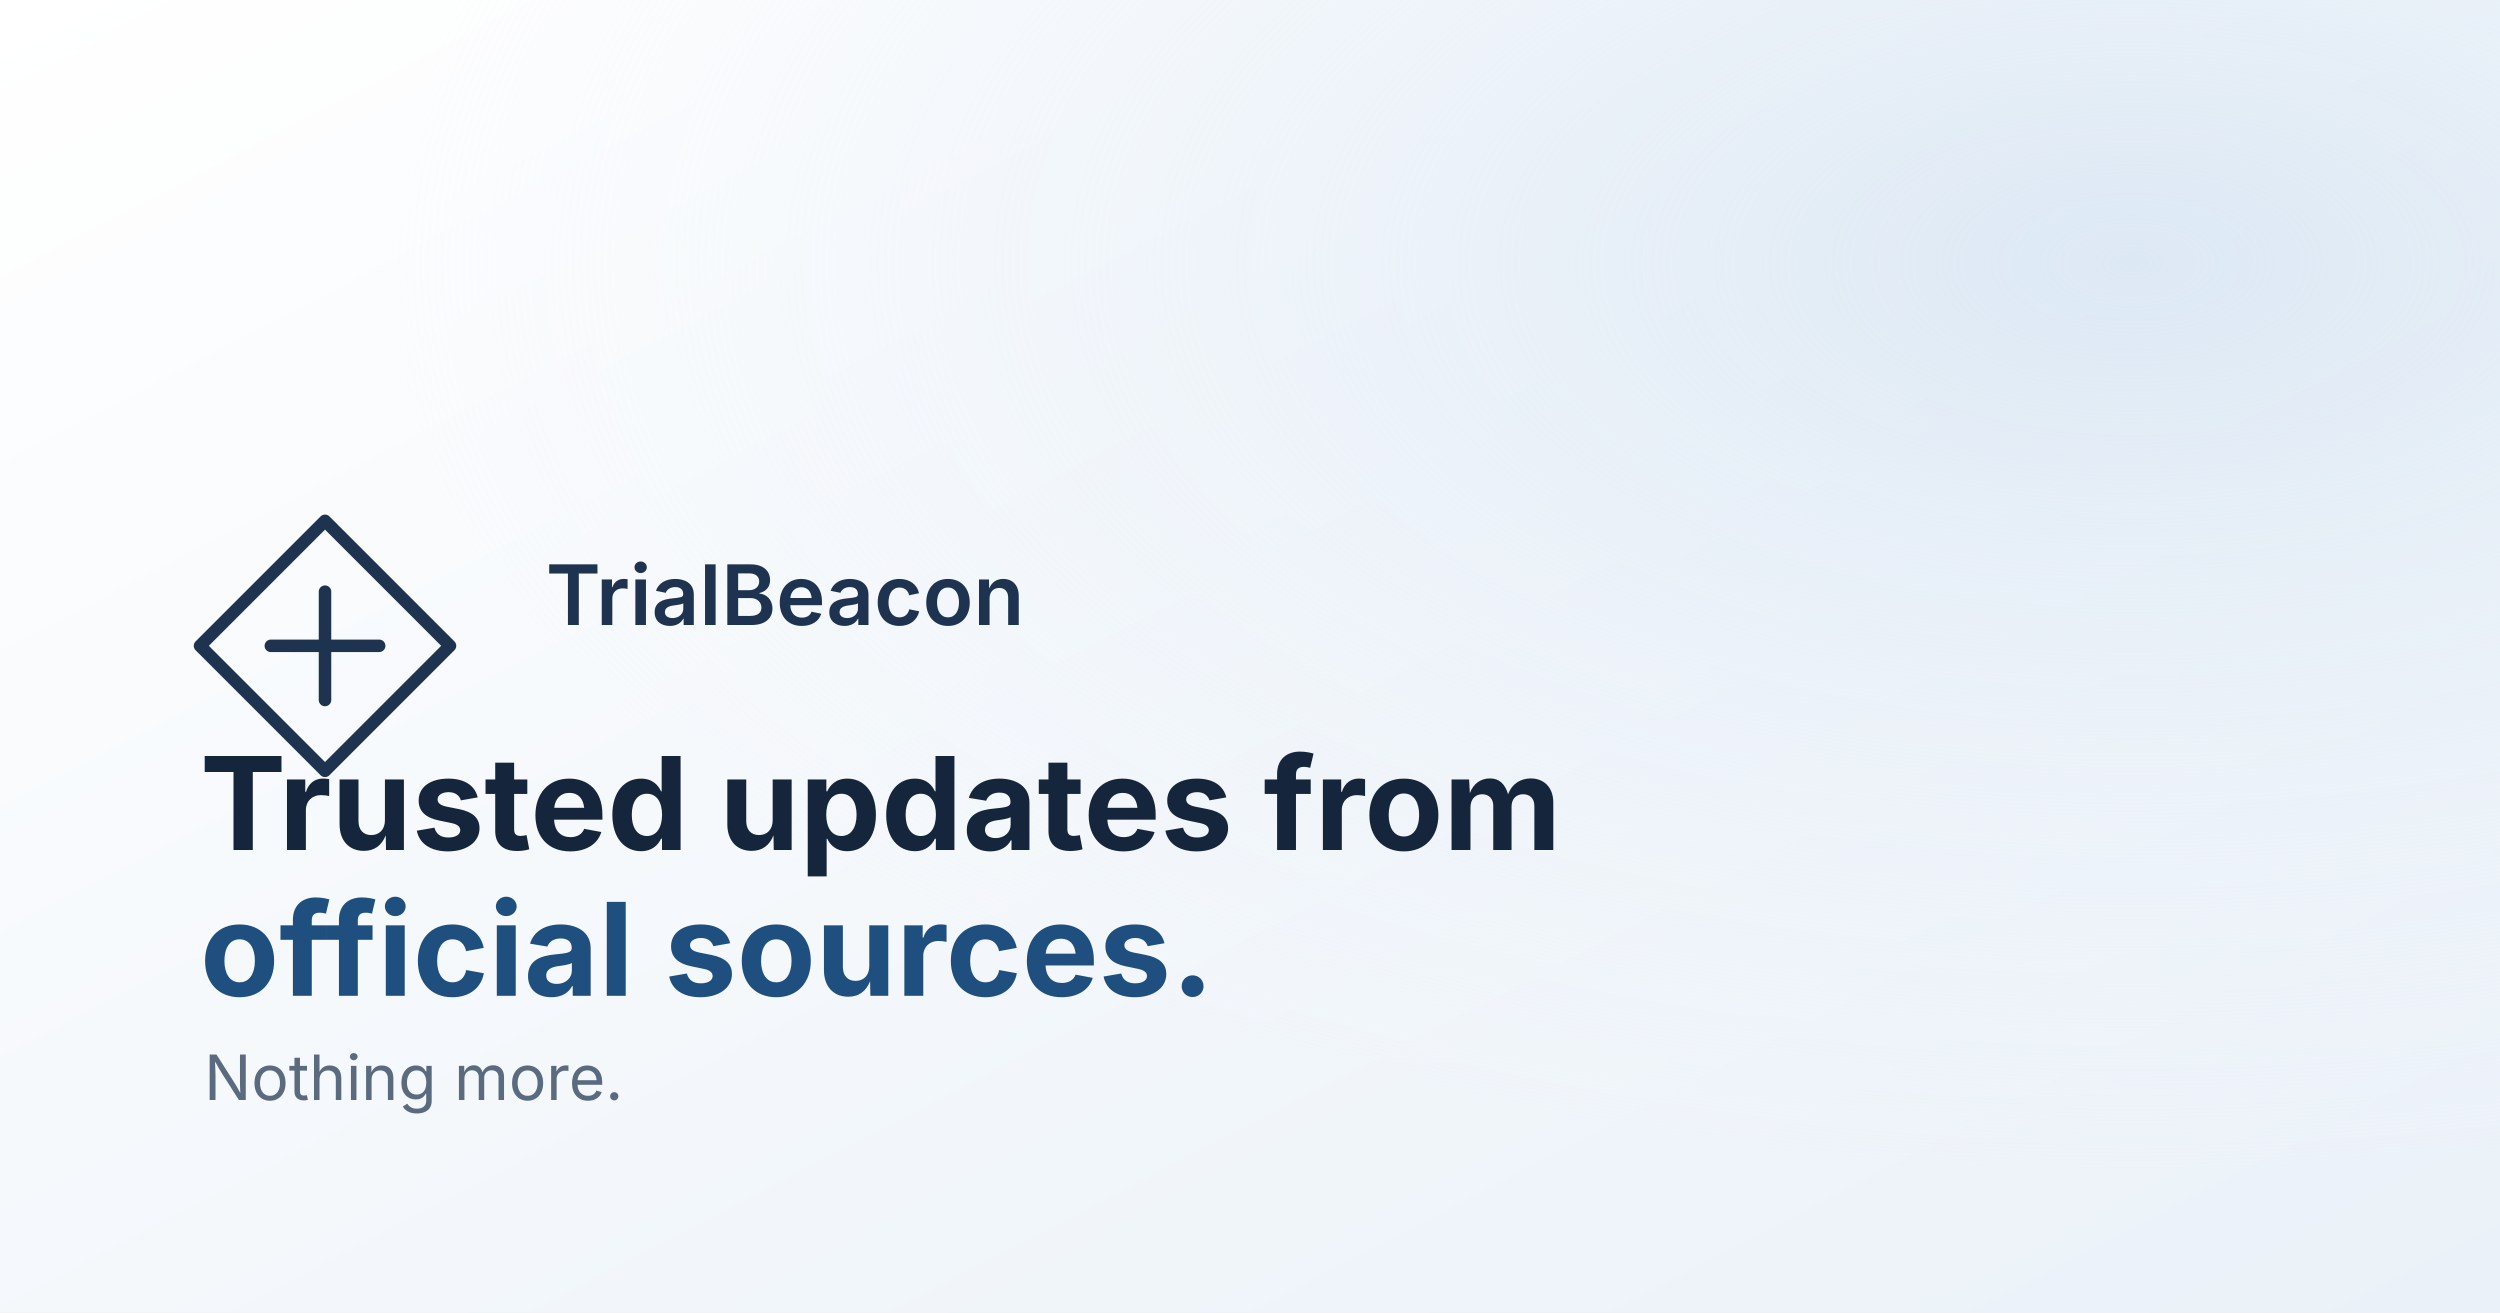
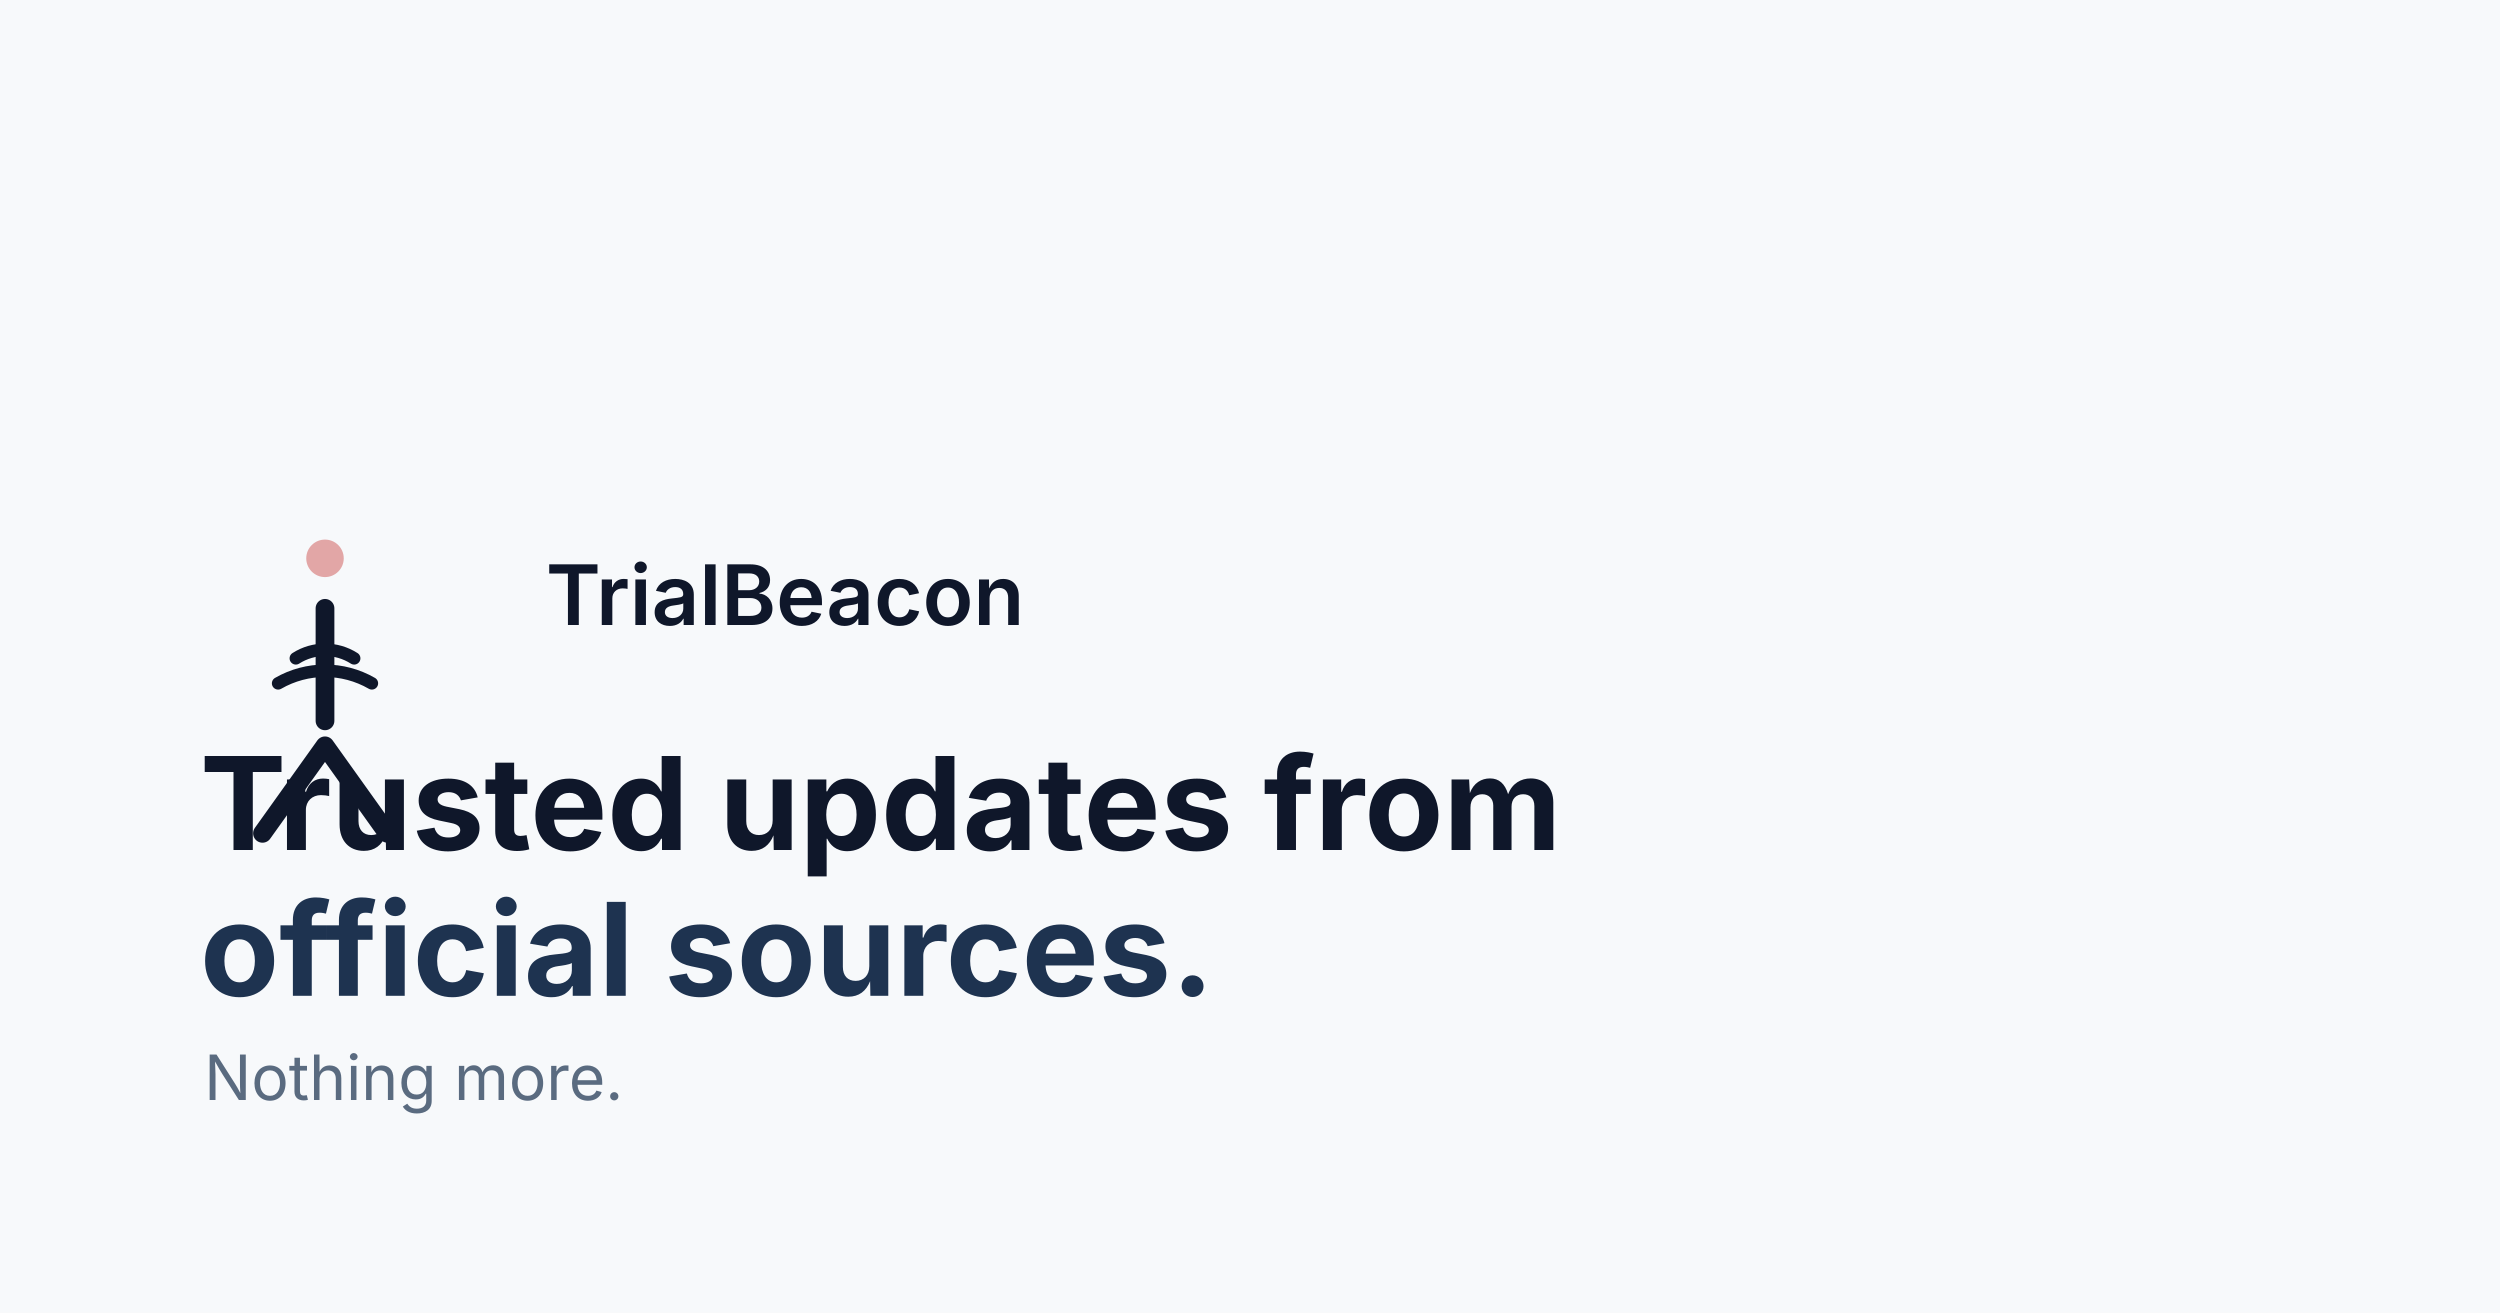
<svg xmlns="http://www.w3.org/2000/svg" viewBox="0 0 1200 630" role="img" aria-label="TrialBeacon">
-   <defs>
-     <linearGradient id="ogBg" x1="0" y1="0" x2="1" y2="1">
-       <stop offset="0" stop-color="#ffffff" />
-       <stop offset="1" stop-color="#eaf1f8" />
-     </linearGradient>
-     <radialGradient id="ogGlow" cx="0.85" cy="0.2" r="0.7">
-       <stop offset="0" stop-color="#dce8f4" />
-       <stop offset="1" stop-color="#eef4fa" stop-opacity="0" />
-     </radialGradient>
-   </defs>
-   <rect width="1200" height="630" fill="url(#ogBg)" />
-   <rect width="1200" height="630" fill="url(#ogGlow)" />
-   <g transform="translate(96 250)" fill="none" stroke="#1e3350" stroke-width="6" stroke-linejoin="round" stroke-linecap="round">
-     <path d="M0 60 L60 0 L120 60 L60 120 Z" />
-     <path d="M60 34 L60 86" />
-     <path d="M34 60 L86 60" />
+   <rect width="1200" height="630" fill="#ffffff" />
+   <rect width="1200" height="630" fill="#f7f9fb" />
+   <g transform="translate(96 250)" fill="none" stroke="#0F172A" stroke-width="9" stroke-linejoin="round" stroke-linecap="round">
+     <circle cx="60" cy="18" r="9" fill="#E2A6A6" stroke="none" />
+     <path d="M60 42 V96" />
+     <path d="M30 150 L60 108 L90 150" />
+     <path d="M37.5 78 A45 45 0 0 1 82.5 78" stroke-width="6" />
+     <path d="M46 66 A26 26 0 0 1 74 66" stroke-width="6" />
  </g>
-   <text x="262" y="300" font-family="Inter, system-ui, sans-serif" font-size="40" font-weight="600" fill="#1e3350">TrialBeacon</text>
-   <text x="96" y="408" font-family="Inter, system-ui, sans-serif" font-size="62" font-weight="700" fill="#15263c">Trusted updates from</text>
-   <text x="96" y="478" font-family="Inter, system-ui, sans-serif" font-size="62" font-weight="700" fill="#1e4f7e">official sources.</text>
-   <text x="98" y="528" font-family="Inter, system-ui, sans-serif" font-size="30" font-weight="400" fill="#5a6b80">Nothing more.</text>
+   <text x="262" y="300" font-family="Inter, system-ui, sans-serif" font-size="40" font-weight="600" fill="#0F172A">TrialBeacon</text>
+   <text x="96" y="408" font-family="Inter, system-ui, sans-serif" font-size="62" font-weight="700" fill="#0F172A">Trusted updates from</text>
+   <text x="96" y="478" font-family="Inter, system-ui, sans-serif" font-size="62" font-weight="700" fill="#1E3350">official sources.</text>
+   <text x="98" y="528" font-family="Inter, system-ui, sans-serif" font-size="30" font-weight="400" fill="#5A6B80">Nothing more.</text>
</svg>
